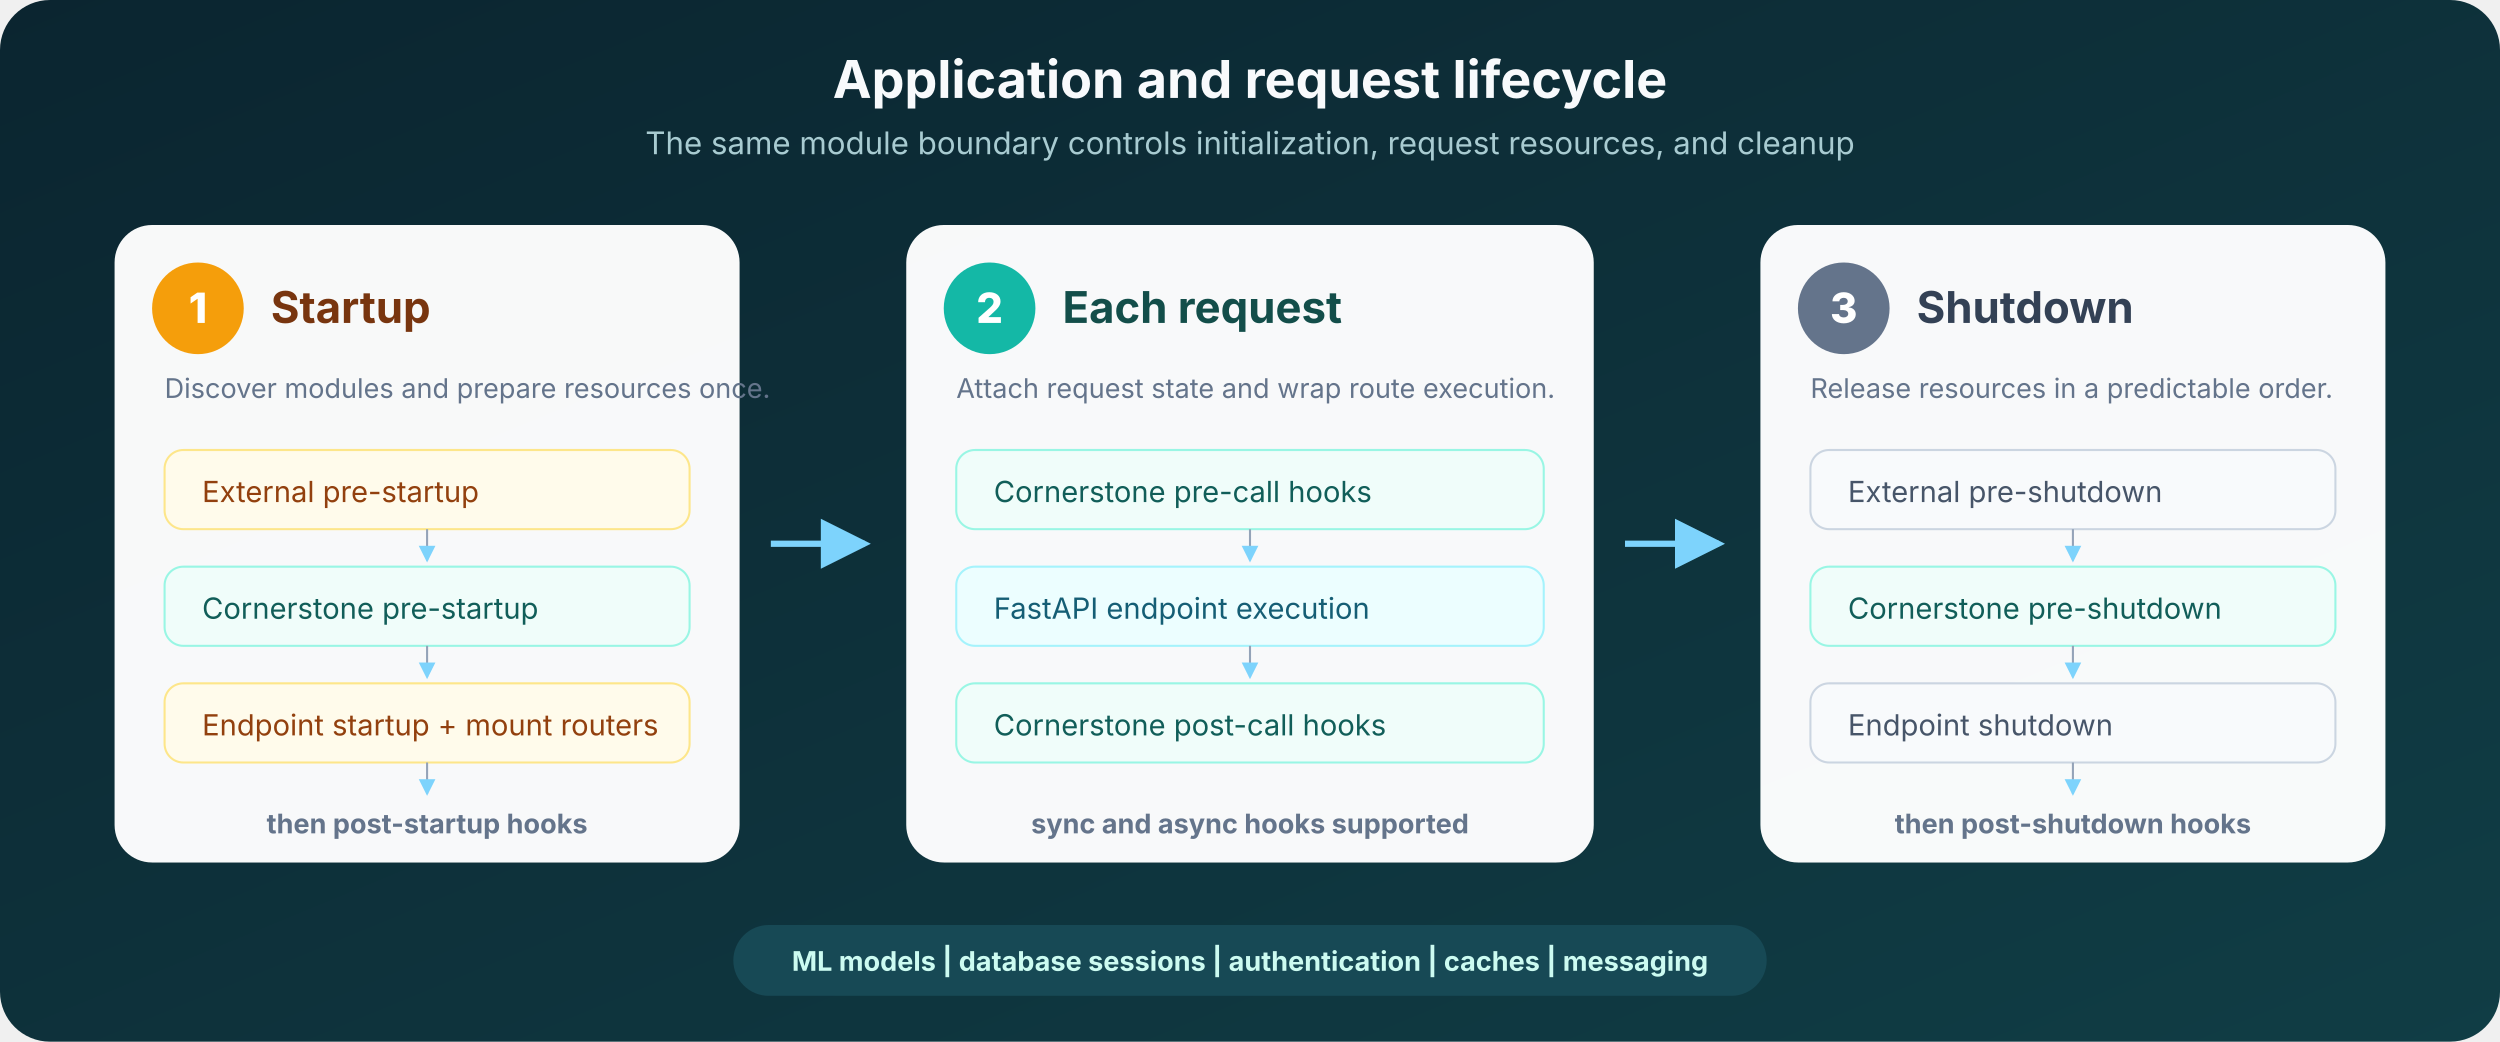
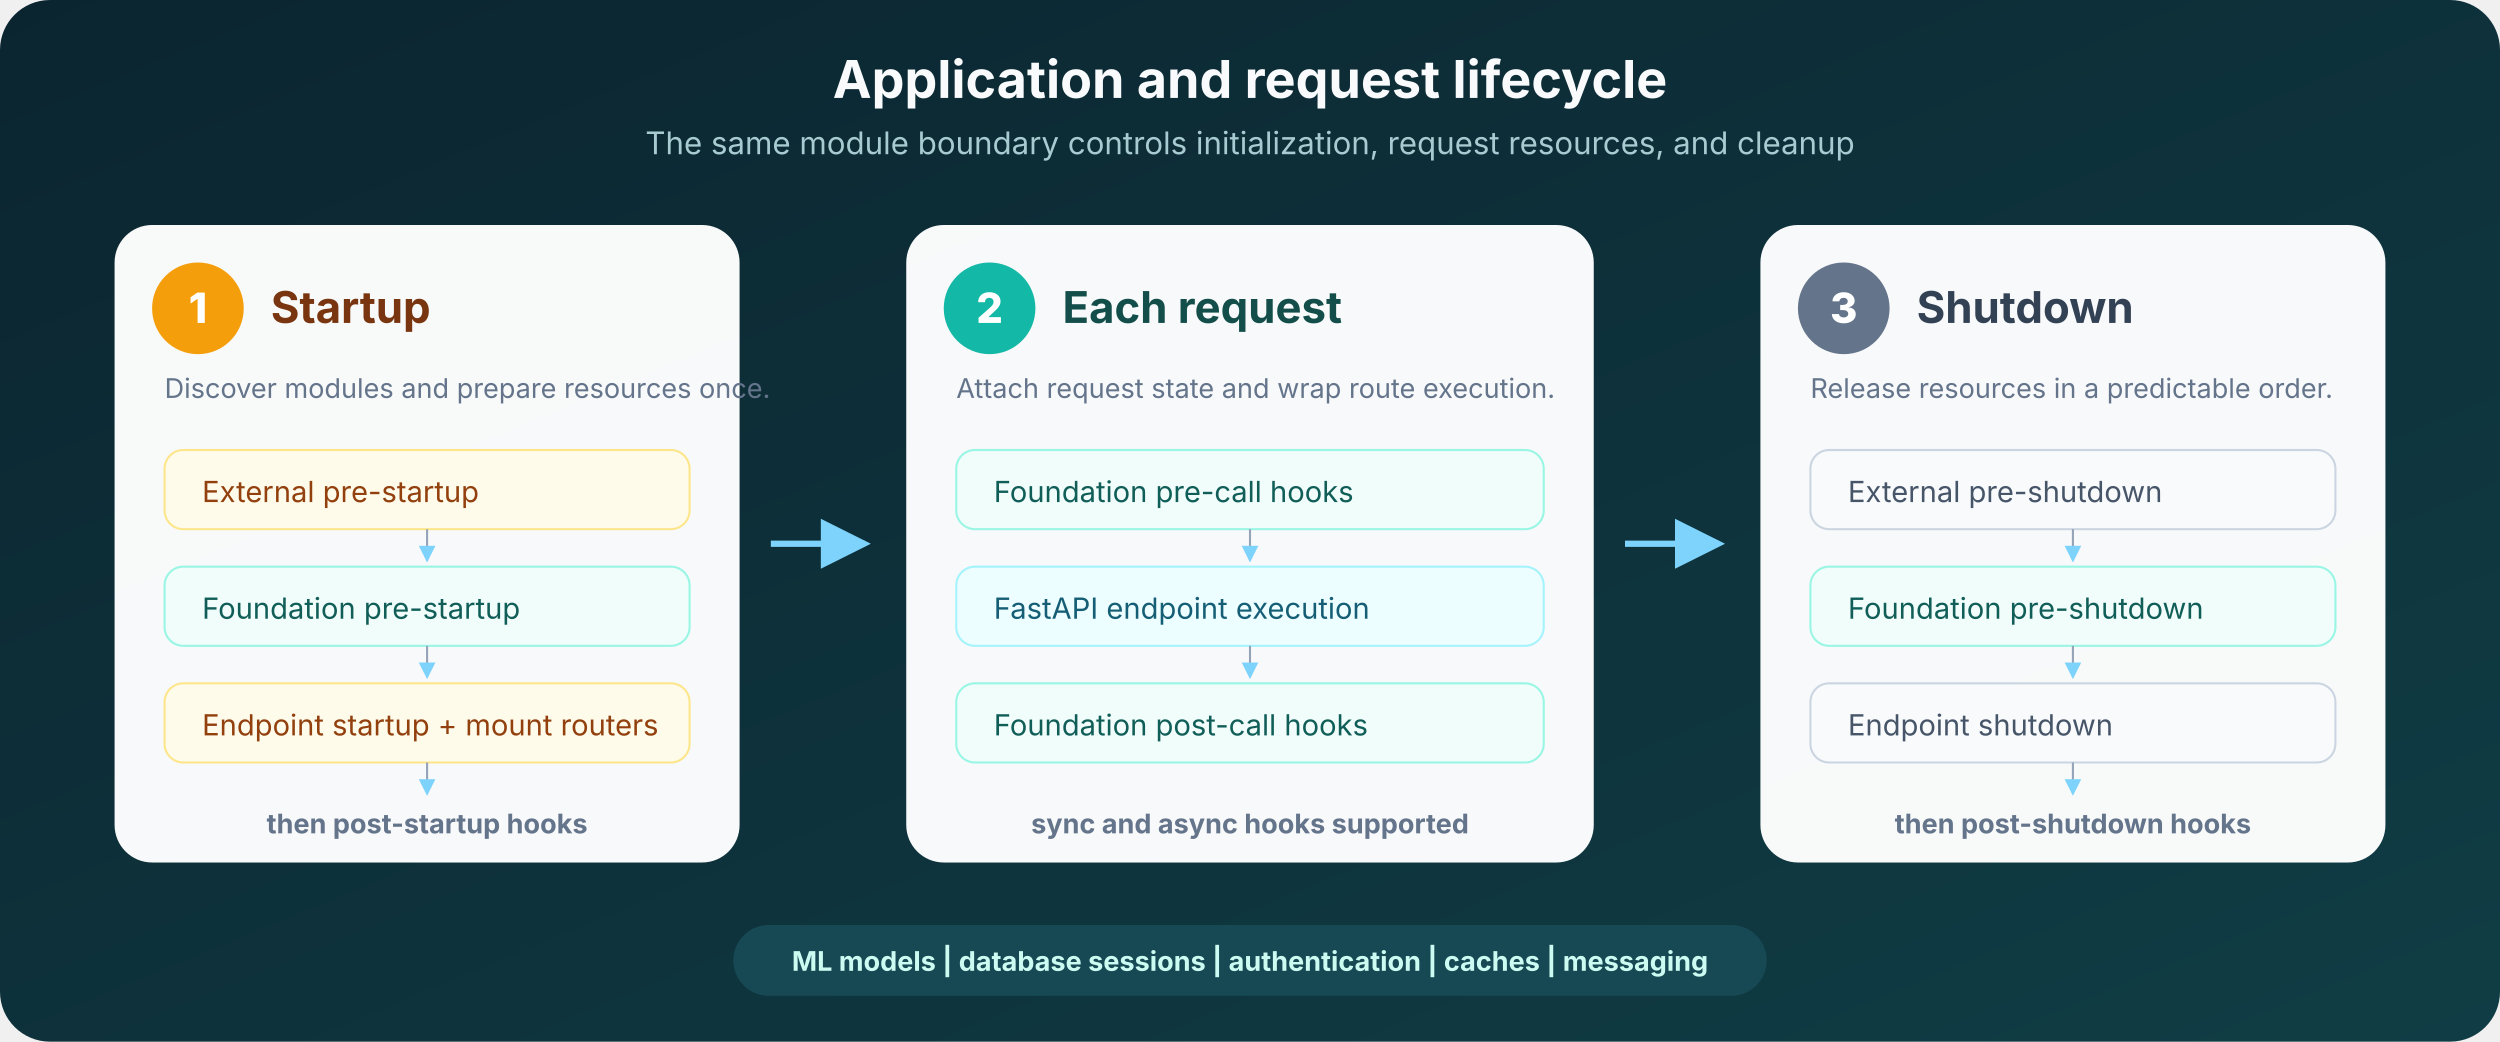
<svg xmlns="http://www.w3.org/2000/svg" width="1200" height="500" viewBox="0 0 1200 500" role="img" aria-labelledby="title desc">
  <defs>
    <linearGradient id="bg" x1="0" y1="0" x2="1" y2="1">
      <stop offset="0" stop-color="#0b2530" />
      <stop offset="1" stop-color="#103d45" />
    </linearGradient>
    <marker id="arrow" markerWidth="8" markerHeight="8" refX="7" refY="4" orient="auto">
      <path d="M0 0 8 4 0 8Z" fill="#7dd3fc" />
    </marker>
  </defs>
  <rect width="1200" height="500" rx="24" fill="url(#bg)" />
  <text x="600" y="47" text-anchor="middle" font-family="Inter,Segoe UI,sans-serif" font-size="25" font-weight="750" fill="#f8fafc">Application and request lifecycle</text>
  <text x="600" y="74" text-anchor="middle" font-family="Inter,Segoe UI,sans-serif" font-size="15" fill="#a8cbd1">The same module boundary controls initialization, request resources, and cleanup</text>
  <g transform="translate(55 108)">
    <rect width="300" height="306" rx="18" fill="#fff" opacity=".97" />
    <circle cx="40" cy="40" r="22" fill="#f59e0b" />
    <text x="40" y="47" text-anchor="middle" font-family="Inter,Segoe UI,sans-serif" font-size="20" font-weight="800" fill="#fff">1</text>
    <text x="75" y="47" font-family="Inter,Segoe UI,sans-serif" font-size="21" font-weight="750" fill="#78350f">Startup</text>
    <text x="24" y="83" font-family="Inter,Segoe UI,sans-serif" font-size="13" fill="#64748b">Discover modules and prepare resources once.</text>
    <g font-family="Inter,Segoe UI,sans-serif" font-size="14">
      <rect x="24" y="108" width="252" height="38" rx="9" fill="#fffbeb" stroke="#fde68a" />
      <text x="42" y="133" fill="#92400e">External pre-startup</text>
      <path d="M150 146v15" stroke="#94a3b8" marker-end="url(#arrow)" />
      <rect x="24" y="164" width="252" height="38" rx="9" fill="#f0fdfa" stroke="#99f6e4" />
-       <text x="42" y="189" fill="#115e59">Cornerstone pre-startup</text>
+       <text x="42" y="189" fill="#115e59">Foundation pre-startup</text>
      <path d="M150 202v15" stroke="#94a3b8" marker-end="url(#arrow)" />
      <rect x="24" y="220" width="252" height="38" rx="9" fill="#fffbeb" stroke="#fde68a" />
      <text x="42" y="245" fill="#92400e">Endpoint startup + mount routers</text>
      <path d="M150 258v15" stroke="#94a3b8" marker-end="url(#arrow)" />
      <text x="150" y="292" text-anchor="middle" font-size="13" font-weight="700" fill="#64748b">then post-startup hooks</text>
    </g>
  </g>
  <path d="M370 261h45" stroke="#7dd3fc" stroke-width="3" marker-end="url(#arrow)" />
  <g transform="translate(435 108)">
    <rect width="330" height="306" rx="18" fill="#fff" opacity=".97" />
    <circle cx="40" cy="40" r="22" fill="#14b8a6" />
    <text x="40" y="47" text-anchor="middle" font-family="Inter,Segoe UI,sans-serif" font-size="20" font-weight="800" fill="#fff">2</text>
    <text x="75" y="47" font-family="Inter,Segoe UI,sans-serif" font-size="21" font-weight="750" fill="#134e4a">Each request</text>
    <text x="24" y="83" font-family="Inter,Segoe UI,sans-serif" font-size="13" fill="#64748b">Attach request state and wrap route execution.</text>
    <g font-family="Inter,Segoe UI,sans-serif" font-size="14">
      <rect x="24" y="108" width="282" height="38" rx="9" fill="#f0fdfa" stroke="#99f6e4" />
-       <text x="42" y="133" fill="#115e59">Cornerstone pre-call hooks</text>
+       <text x="42" y="133" fill="#115e59">Foundation pre-call hooks</text>
      <path d="M165 146v15" stroke="#94a3b8" marker-end="url(#arrow)" />
      <rect x="24" y="164" width="282" height="38" rx="9" fill="#ecfeff" stroke="#a5f3fc" />
      <text x="42" y="189" fill="#155e75">FastAPI endpoint execution</text>
      <path d="M165 202v15" stroke="#94a3b8" marker-end="url(#arrow)" />
      <rect x="24" y="220" width="282" height="38" rx="9" fill="#f0fdfa" stroke="#99f6e4" />
-       <text x="42" y="245" fill="#115e59">Cornerstone post-call hooks</text>
+       <text x="42" y="245" fill="#115e59">Foundation post-call hooks</text>
      <text x="165" y="292" text-anchor="middle" font-size="13" font-weight="700" fill="#64748b">sync and async hooks supported</text>
    </g>
  </g>
  <path d="M780 261h45" stroke="#7dd3fc" stroke-width="3" marker-end="url(#arrow)" />
  <g transform="translate(845 108)">
    <rect width="300" height="306" rx="18" fill="#fff" opacity=".97" />
    <circle cx="40" cy="40" r="22" fill="#64748b" />
    <text x="40" y="47" text-anchor="middle" font-family="Inter,Segoe UI,sans-serif" font-size="20" font-weight="800" fill="#fff">3</text>
    <text x="75" y="47" font-family="Inter,Segoe UI,sans-serif" font-size="21" font-weight="750" fill="#334155">Shutdown</text>
    <text x="24" y="83" font-family="Inter,Segoe UI,sans-serif" font-size="13" fill="#64748b">Release resources in a predictable order.</text>
    <g font-family="Inter,Segoe UI,sans-serif" font-size="14">
      <rect x="24" y="108" width="252" height="38" rx="9" fill="#f8fafc" stroke="#cbd5e1" />
      <text x="42" y="133" fill="#475569">External pre-shutdown</text>
      <path d="M150 146v15" stroke="#94a3b8" marker-end="url(#arrow)" />
      <rect x="24" y="164" width="252" height="38" rx="9" fill="#f0fdfa" stroke="#99f6e4" />
-       <text x="42" y="189" fill="#115e59">Cornerstone pre-shutdown</text>
+       <text x="42" y="189" fill="#115e59">Foundation pre-shutdown</text>
      <path d="M150 202v15" stroke="#94a3b8" marker-end="url(#arrow)" />
      <rect x="24" y="220" width="252" height="38" rx="9" fill="#f8fafc" stroke="#cbd5e1" />
      <text x="42" y="245" fill="#475569">Endpoint shutdown</text>
      <path d="M150 258v15" stroke="#94a3b8" marker-end="url(#arrow)" />
      <text x="150" y="292" text-anchor="middle" font-size="13" font-weight="700" fill="#64748b">then post-shutdown hooks</text>
    </g>
  </g>
  <g transform="translate(352 444)">
    <rect width="496" height="34" rx="17" fill="#174955" />
    <text x="248" y="22" text-anchor="middle" font-family="Inter,Segoe UI,sans-serif" font-size="13" font-weight="650" fill="#ccfbf1">ML models | database sessions | authentication | caches | messaging</text>
  </g>
</svg>
